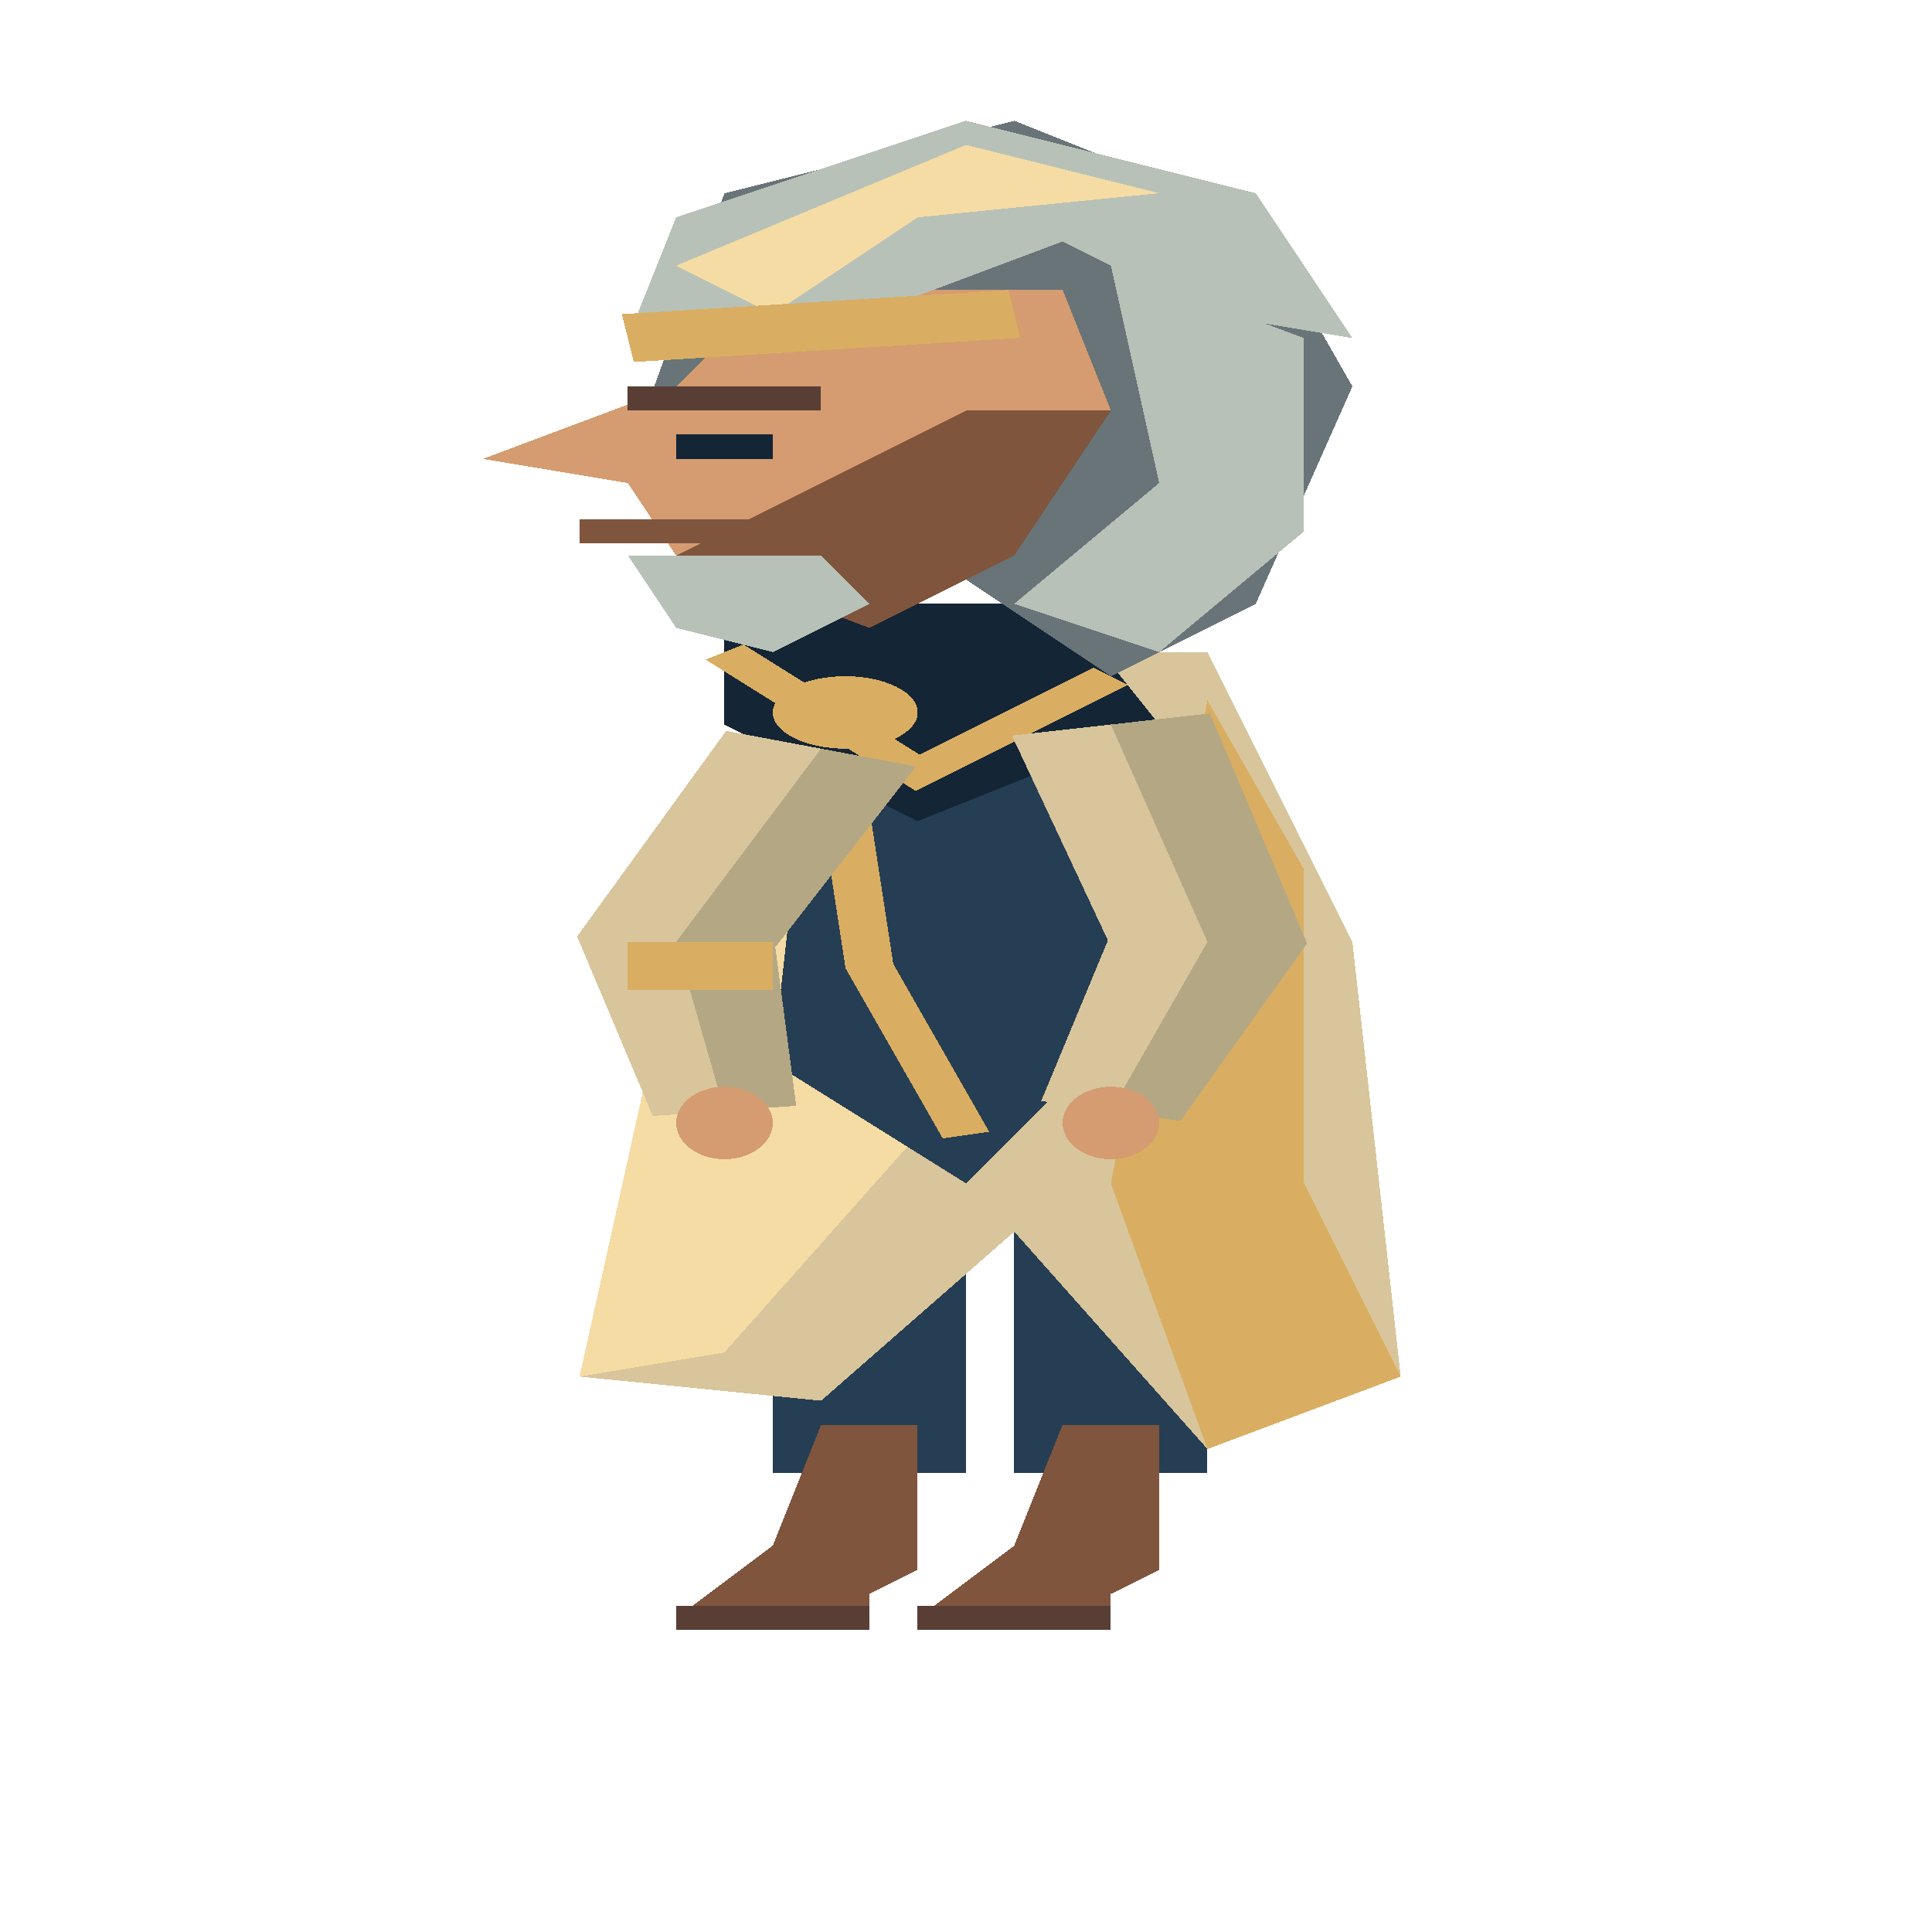
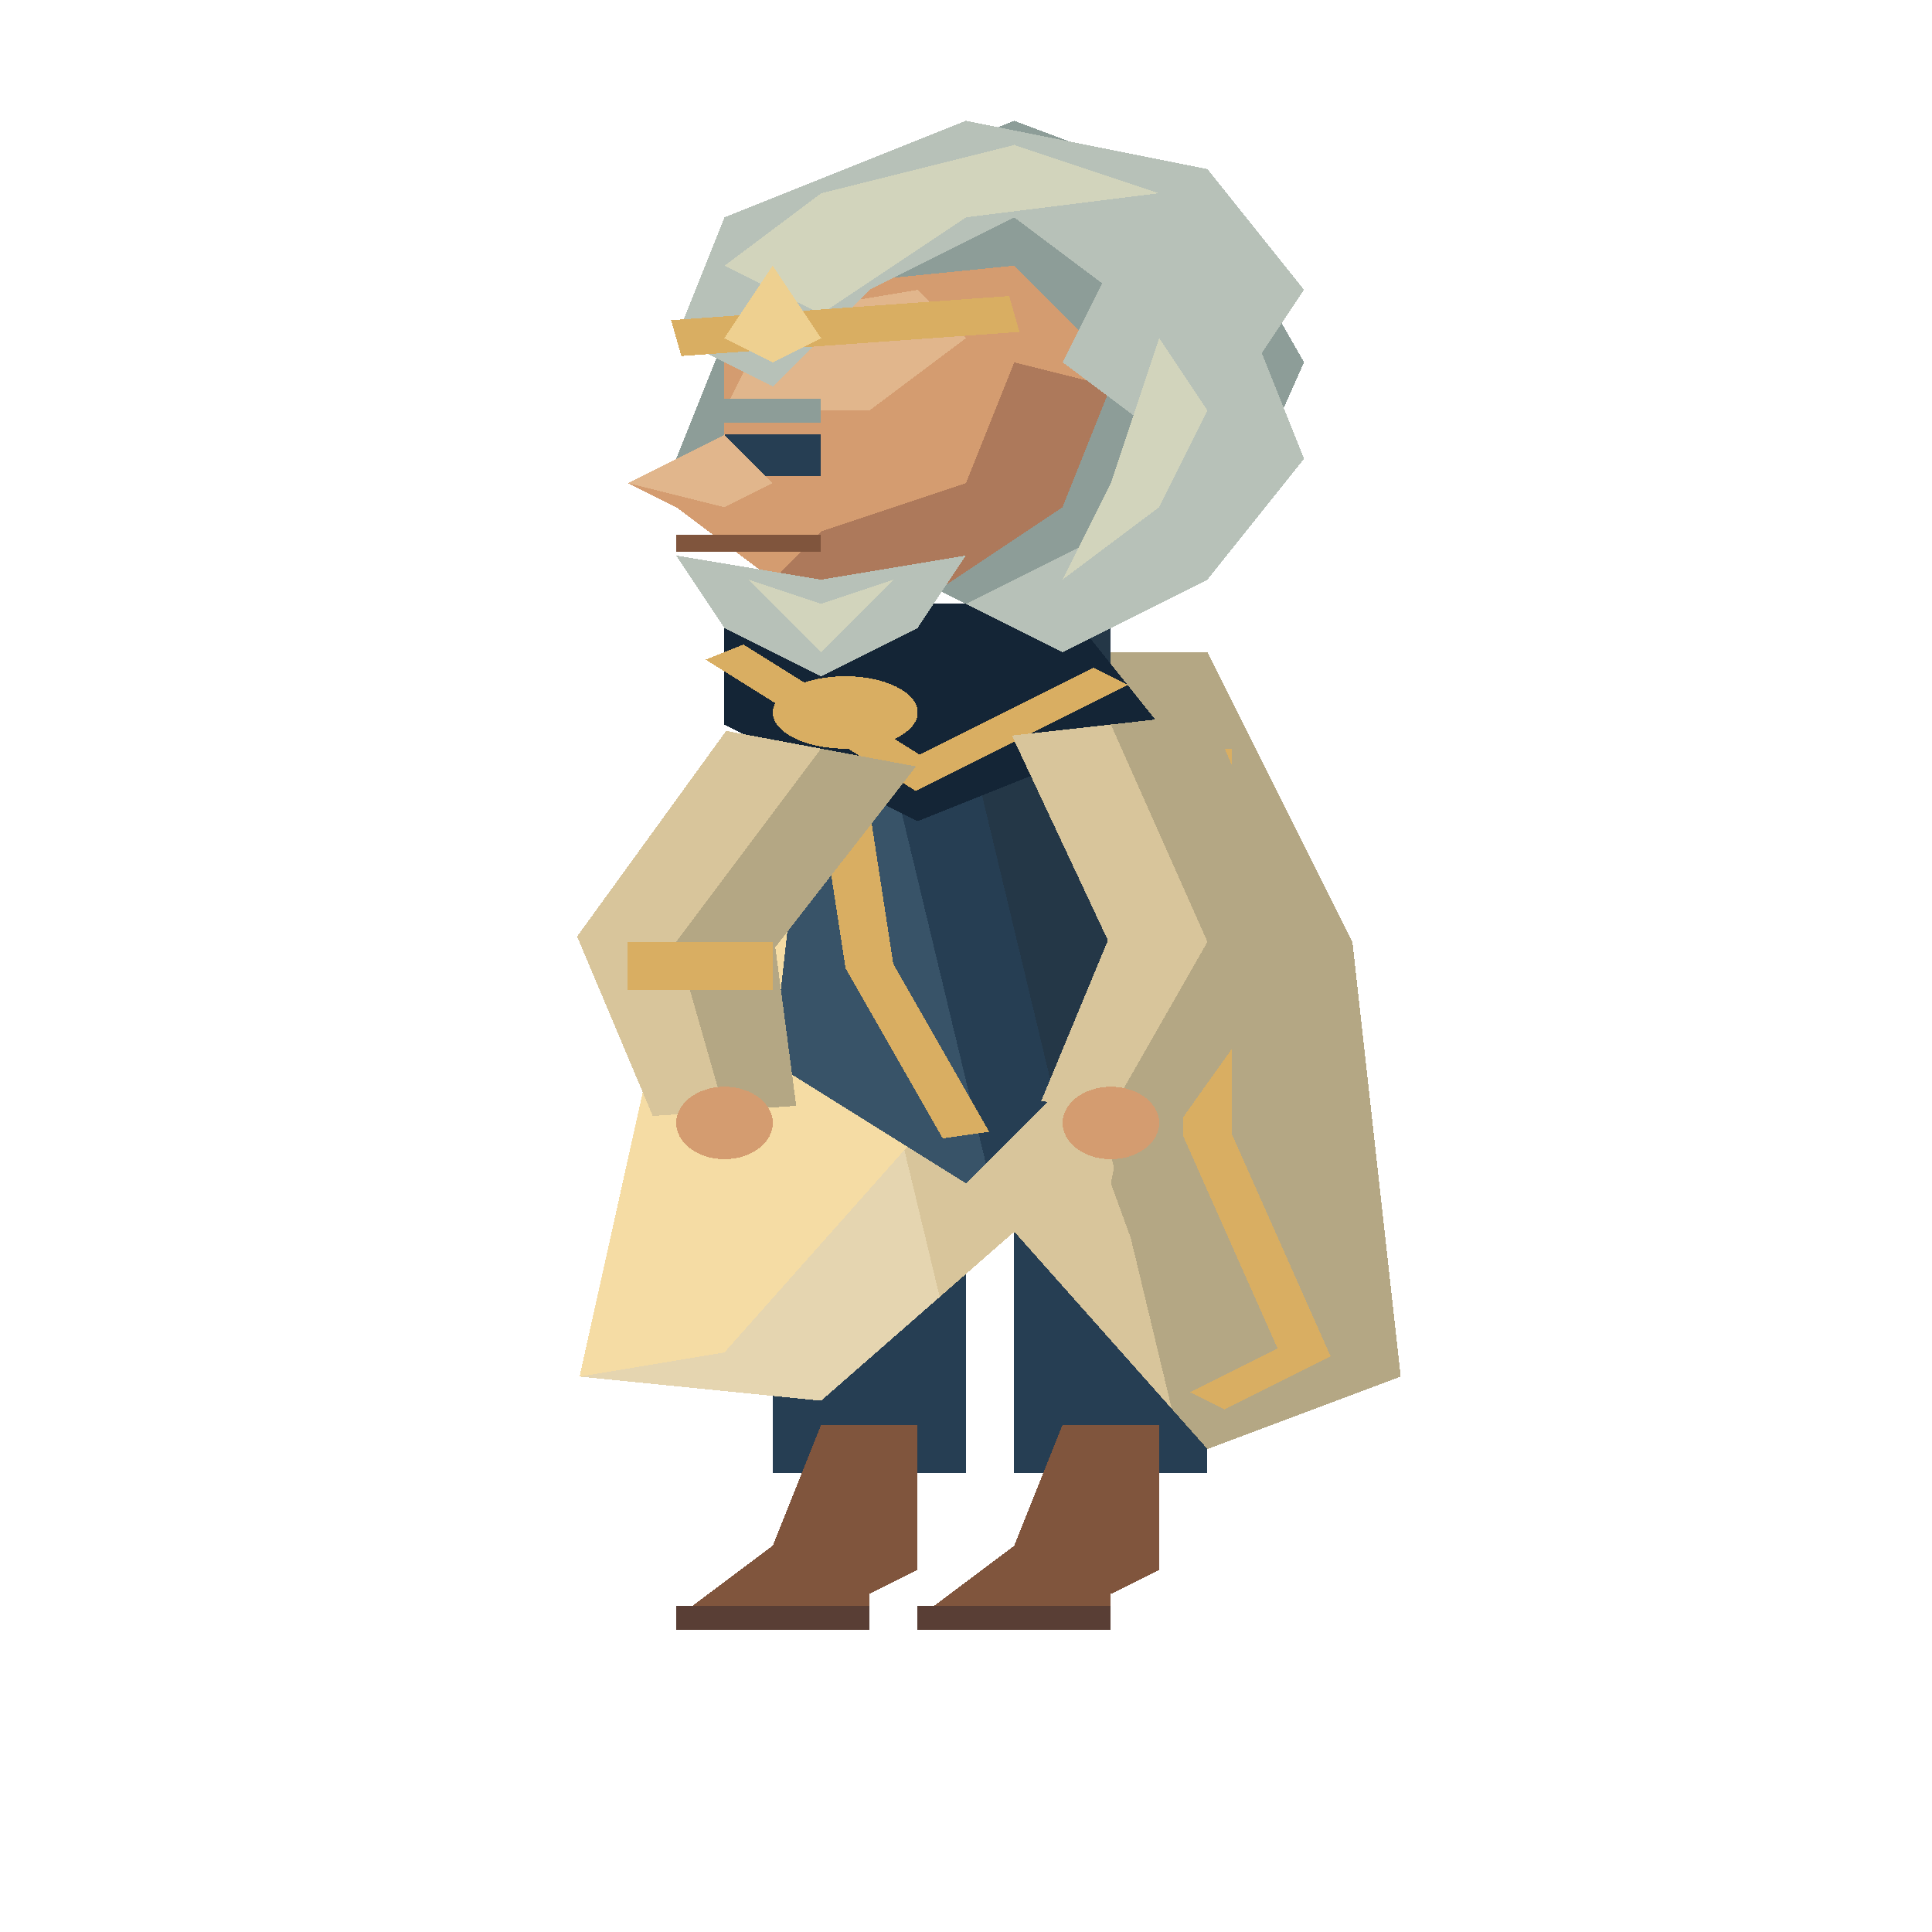
<svg xmlns="http://www.w3.org/2000/svg" width="80" height="80" viewBox="0 0 40 80" preserveAspectRatio="none" shape-rendering="crispEdges">
  <polygon points="16,45 20,45 20,61 16,61" fill="#263e53" />
  <polygon points="17,59 19,59 19,65 18,66 18,67 14,67 16,64" fill="#80553d" />
  <polyline points="14,67 18,67" fill="none" stroke="#593e35" stroke-width="1" />
  <polygon points="21,45 25,45 25,61 21,61" fill="#263e53" />
  <polygon points="22,59 24,59 24,65 23,66 23,67 19,67 21,64" fill="#80553d" />
  <polyline points="19,67 23,67" fill="none" stroke="#593e35" stroke-width="1" />
  <polygon points="17,27 25,27 28,39 29,57 25,60 21,51 17,58 12,57 14,39" fill="#d8c59b" />
+   <polygon points="20.5,27.0 25,27 28,39 29,57 25,60 24.26,58.336" fill="#b4a784" />
+   <polygon points="19.455,53.705 17,58 12,57 14,39 16.493,29.027" fill="#e5d5b0" />
  <polygon points="17,28 20,28 19,47 15,56 12,57 14,39" fill="#f5dca4" />
-   <polygon points="25,29 27,36 27,49 29,57 25,60 23,49" fill="#d9ae62" />
+   <polygon points="25,29 27,36 27,49 29,57 25,60 23,49" fill="#b4a784" />
+   <polyline points="25,31 25,47 27,56 25,58" fill="none" stroke="#d9ae62" stroke-width="1" />
  <polygon points="17,26 23,26 23,43 20,49 16,44" fill="#263e53" />
+   <polygon points="19.5,26.0 23,26 23,43 21.823,45.355" fill="#243747" />
+   <polygon points="17,26 17.75,26.0 20.411,48.177 20,49 16,44" fill="#385368" />
  <polyline points="17,27 18,40 20,47" fill="none" stroke="#d9ae62" stroke-width="1" />
  <polygon points="15,25 22,25 24,30 19,34 15,30" fill="#142536" />
  <polyline points="15,27 19,32 23,28" fill="none" stroke="#d9ae62" stroke-width="1" />
  <polygon points="20.95,30.456 22.938,38.938 21.558,45.588 24.442,46.412 27.062,39.062 25.05,29.544" fill="#d8c59b" />
  <polygon points="23,30 25,39 23,46 24.442,46.412 27.062,39.062 25.05,29.544" fill="#b4a784" />
  <ellipse cx="23.0" cy="46.5" rx="1.0" ry="1.5" fill="#d49c70" />
  <polygon points="15.034,30.263 11.948,38.777 13.515,46.212 16.485,45.788 16.052,39.223 18.966,31.737" fill="#d8c59b" />
  <polygon points="17,31 14,39 15,46 16.485,45.788 16.052,39.223 18.966,31.737" fill="#b4a784" />
  <ellipse cx="15.0" cy="46.5" rx="1.0" ry="1.5" fill="#d49c70" />
  <polyline points="13,40 16,40" fill="none" stroke="#d9ae62" stroke-width="2" />
  <ellipse cx="17.5" cy="29.5" rx="1.5" ry="1.5" fill="#d9ae62" />
-   <polygon points="15,8 21,5 26,9 28,16 26,25 23,28 20,24 15,25 13,19" fill="#687478" />
-   <polygon points="16,12 22,12 23,17 21,23 18,26 14,23 13,20 10,19 14,16" fill="#d49c70" />
-   <polygon points="20,17 23,17 21,23 18,26 14,23 16,21" fill="#80553d" />
-   <polygon points="13,14 14,9 20,5 26,8 28,14 25,13 22,10 18,13" fill="#b7c1b8" />
-   <polygon points="14,11 20,6 24,8 19,9 16,13" fill="#f5dca4" />
-   <polygon points="23,11 27,14 27,22 24,27 21,25 24,20" fill="#b7c1b8" />
-   <polyline points="13,14 21,13" fill="none" stroke="#d9ae62" stroke-width="2" />
-   <rect x="13" y="16" width="4" height="1" fill="#593e35" />
-   <rect x="14" y="18" width="2" height="1" fill="#142536" />
-   <polyline points="12,22 16,22" fill="none" stroke="#80553d" stroke-width="1" />
-   <polygon points="13,23 17,23 18,25 16,27 14,26" fill="#b7c1b8" />
+   <polygon points="16,9 21,5 25,8 27,15 25,24 22,27 19,24 16,24 14,19" fill="#8d9d98" />
+   <polygon points="16,12 21,11 23,15 22,21 19,25 16,24 14,21 13,20 15,18 15,15" fill="#d49c70" />
+   <polygon points="16,13 19,12 20,14 18,17 15,17" fill="#e1b68c" />
+   <polygon points="21,15 23,16 22,21 19,25 16,24 17,22 20,20" fill="#ad795b" />
+   <polygon points="14,14 15,9 20,5 25,7 27,12 26,15 23,12 21,9 18,12 16,16" fill="#b7c1b8" />
+   <polygon points="15,11 17,8 21,6 24,8 20,9 17,13" fill="#d2d4bc" />
+   <polygon points="23,11 26,14 27,19 25,24 22,27 20,25 23,22 24,18 22,15" fill="#b7c1b8" />
+   <polygon points="24,14 25,17 24,21 22,24 23,20" fill="#d2d4bc" />
+   <polyline points="14,14 21,13" fill="none" stroke="#d9ae62" stroke-width="1.5" />
+   <polygon points="15,14 16,11 17,14 16,15" fill="#eed090" />
+   <polyline points="14.5,17 17,17" fill="none" stroke="#8d9d98" stroke-width="1" />
+   <rect x="15" y="18" width="2" height="1.7" fill="#263e53" />
+   <polygon points="15,18 13,20 15,21 16,20" fill="#e1b68c" />
+   <polyline points="14,22.5 17,22.5" fill="none" stroke="#80553d" stroke-width="0.7" />
+   <polygon points="14,23 17,24 20,23 19,26 17,28 15,26" fill="#b7c1b8" />
+   <polygon points="15.5,24 17,25 18.5,24 17,27" fill="#d2d4bc" />
</svg>
